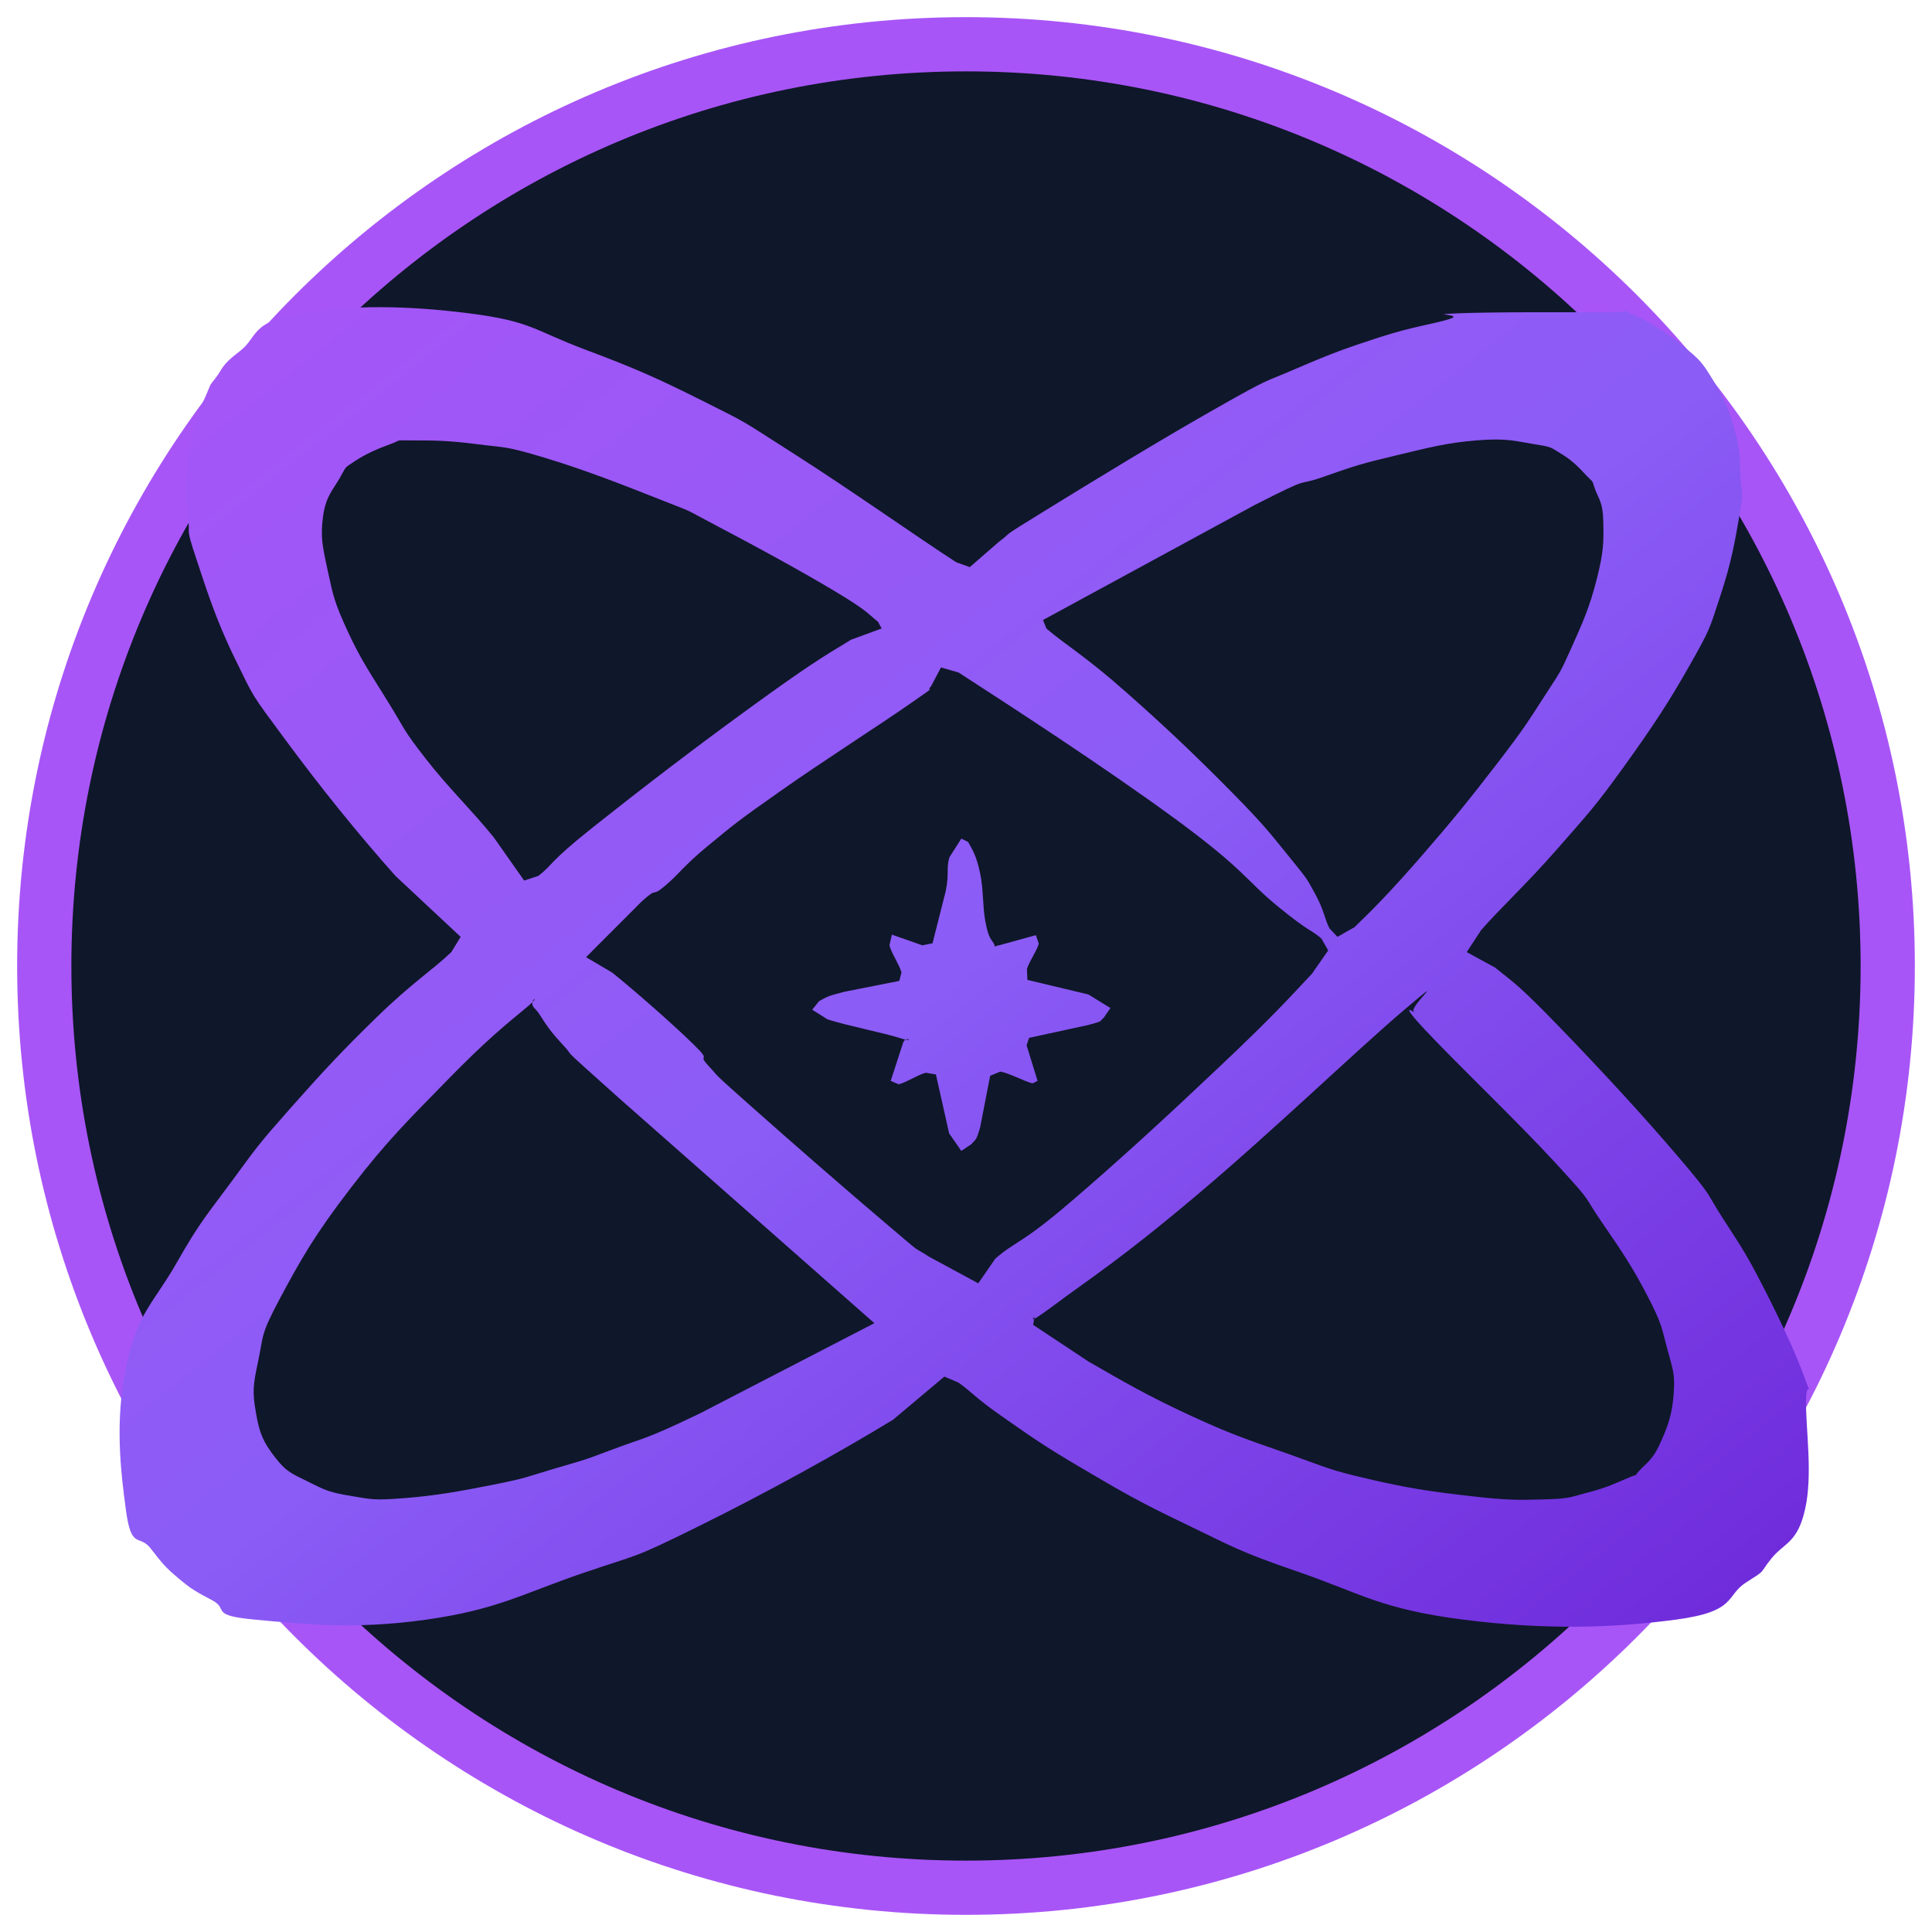
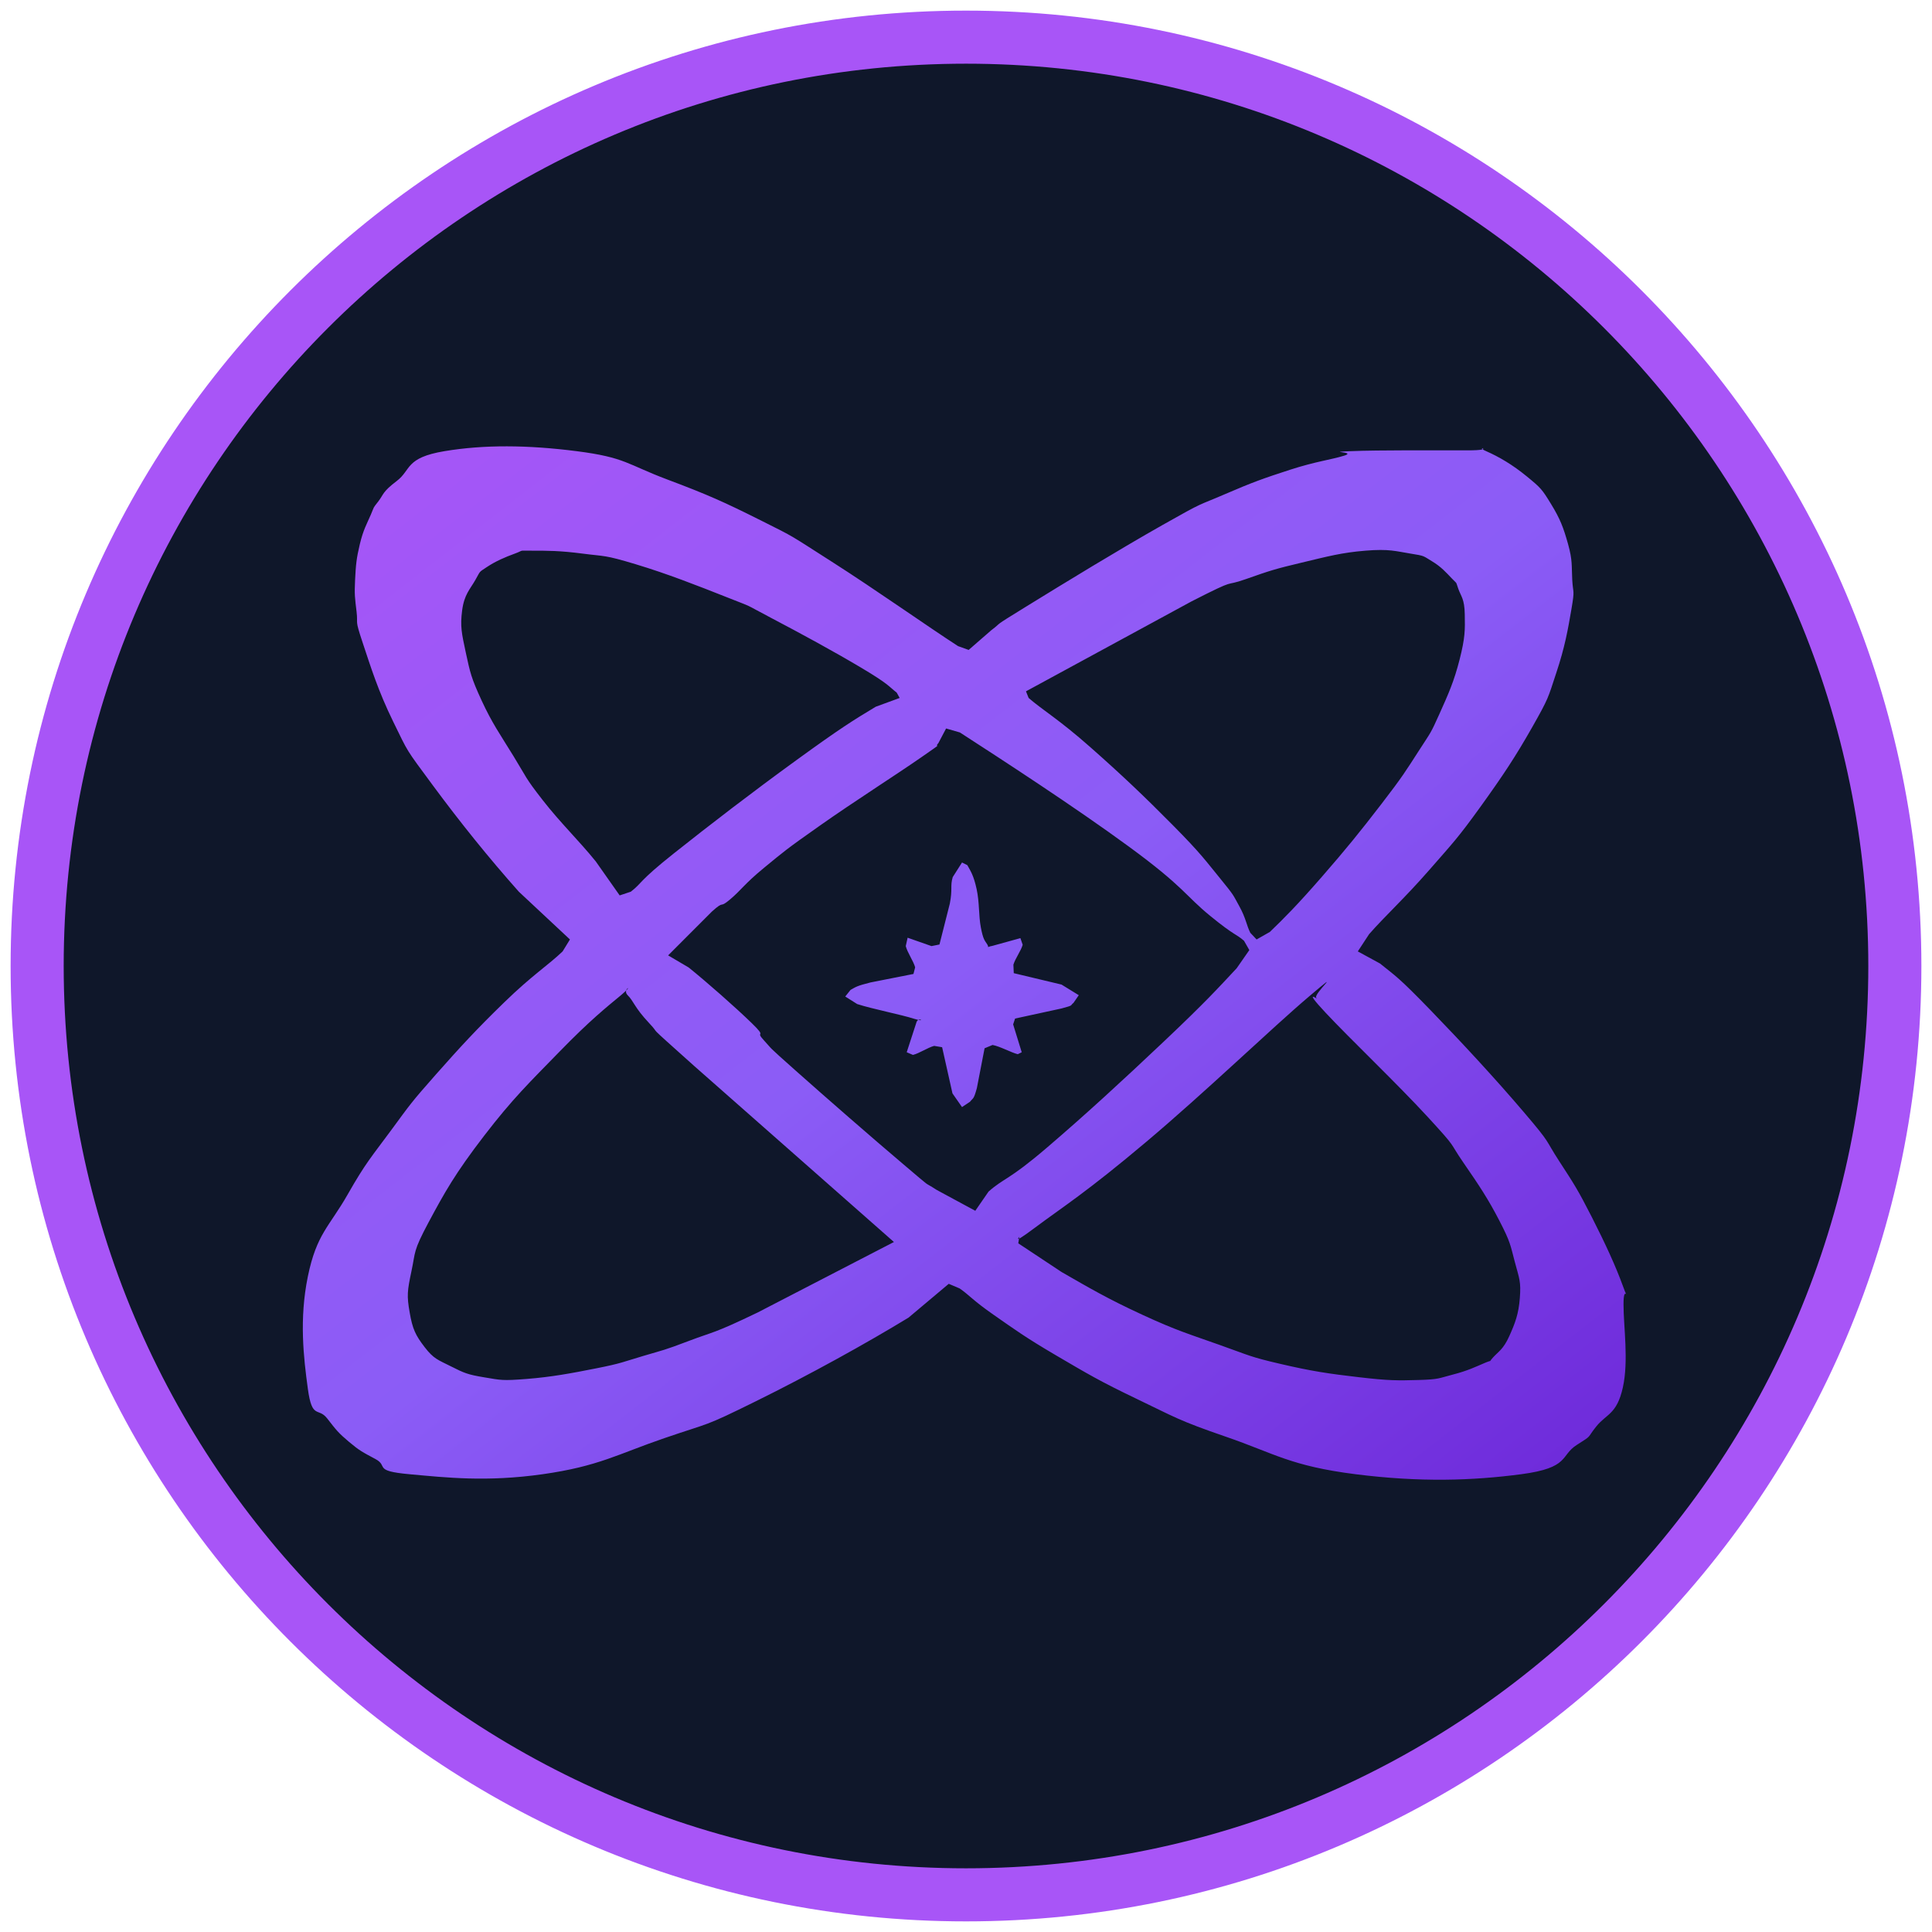
- <svg xmlns="http://www.w3.org/2000/svg" viewBox="-18.59 -46.23 285.06 285.06">
+ <svg xmlns="http://www.w3.org/2000/svg" viewBox="-58 -85 364 364">
  <defs>
    <linearGradient id="sciverse-logo-grad" x1="0%" y1="0%" x2="100%" y2="100%">
      <stop offset="0%" stop-color="#a855f7" />
      <stop offset="50%" stop-color="#8b5cf6" />
      <stop offset="100%" stop-color="#6d28d9" />
    </linearGradient>
  </defs>
-   <circle cx="123.94" cy="96.3" r="136" fill="#0f172a" stroke="#a855f7" stroke-width="8" />
+   <circle cx="124" cy="97" r="175" fill="#0f172a" stroke="#a855f7" stroke-width="10" />
  <path fill-rule="evenodd" clip-rule="evenodd" d="M 25.75 0.00 C 33.20 -1.24, 41.38 -1.18, 50.62 0.00 C 59.87 1.18, 60.13 2.49, 67.75 5.35 C 75.37 8.21, 78.43 9.59, 85.25 13.00 C 92.07 16.41, 90.56 15.63, 98.75 20.85 C 106.94 26.07, 116.83 33.07, 122.50 36.73 L 124.50 37.45 L 128.75 33.75 C 131.17 31.93, 128.41 33.54, 135.50 29.18 C 142.59 24.81, 152.81 18.56, 161.00 13.93 C 169.19 9.29, 167.47 10.41, 172.75 8.12 C 178.03 5.84, 180.05 5.13, 185.00 3.52 C 189.95 1.92, 192.72 1.63, 195.25 0.85 C 197.78 0.07, 191.38 0.22, 196.50 0.00 C 201.62 -0.22, 212.89 -0.15, 218.50 -0.15 C 224.11 -0.15, 219.55 -1.08, 222.00 0.00 C 224.45 1.08, 226.96 2.55, 229.65 4.75 C 232.34 6.95, 232.54 7.20, 234.25 10.00 C 235.96 12.80, 236.55 14.37, 237.43 17.50 C 238.30 20.64, 238.08 21.55, 238.22 24.25 C 238.37 26.95, 238.73 25.90, 238.07 29.75 C 237.41 33.60, 236.85 36.85, 235.22 41.75 C 233.60 46.65, 233.82 46.45, 230.68 52.00 C 227.53 57.55, 225.20 61.07, 220.93 67.00 C 216.65 72.93, 215.86 73.67, 211.25 78.95 C 206.64 84.23, 202.90 87.63, 199.95 91.00 L 197.82 94.25 L 202.00 96.53 C 205.00 98.95, 205.49 99.10, 211.45 105.25 C 217.41 111.40, 223.73 118.23, 229.07 124.50 C 234.42 130.77, 232.93 129.41, 235.75 133.75 C 238.57 138.09, 239.24 139.08, 241.88 144.25 C 244.51 149.42, 246.43 153.62, 247.75 157.25 C 249.07 160.88, 247.88 156.53, 247.88 160.75 C 247.88 164.97, 248.88 171.37, 247.75 176.43 C 246.62 181.49, 244.66 181.37, 242.75 183.75 C 240.84 186.13, 242.16 185.27, 239.05 187.25 C 235.94 189.23, 237.79 191.54, 228.62 192.75 C 219.46 193.96, 209.61 194.30, 197.38 192.75 C 185.14 191.20, 182.05 188.81, 173.00 185.70 C 163.95 182.59, 163.29 181.97, 156.25 178.60 C 149.21 175.23, 146.94 173.86, 141.00 170.38 C 135.06 166.89, 133.25 165.53, 129.25 162.75 C 125.25 159.97, 124.67 159.04, 122.80 157.75 L 120.75 156.88 L 113.17 163.25 C 105.18 168.12, 94.53 174.01, 84.42 179.00 C 74.32 183.99, 76.09 182.90, 67.25 185.93 C 58.41 188.95, 54.84 191.25, 44.25 192.75 C 33.66 194.25, 26.05 193.38, 19.12 192.75 C 12.20 192.12, 15.25 191.24, 12.75 189.90 C 10.25 188.56, 9.75 188.33, 7.75 186.65 C 5.75 184.97, 5.36 184.45, 3.65 182.25 C 1.94 180.05, 0.80 182.53, 0.00 176.65 C -0.80 170.77, -1.65 163.55, 0.00 155.50 C 1.65 147.45, 4.06 146.10, 7.50 140.05 C 10.94 134.00, 12.00 132.96, 15.65 128.00 C 19.30 123.04, 19.38 122.81, 24.07 117.50 C 28.77 112.19, 31.74 108.96, 37.00 103.85 C 42.26 98.73, 45.28 96.86, 48.00 94.25 L 49.38 92.00 L 39.75 83.00 C 34.06 76.60, 28.70 69.94, 23.50 62.90 C 18.30 55.86, 19.00 56.92, 16.10 51.00 C 13.20 45.08, 11.82 40.56, 10.30 36.00 C 8.78 31.43, 9.48 32.84, 9.18 30.25 C 8.87 27.66, 8.76 27.05, 8.90 24.25 C 9.04 21.45, 9.15 20.20, 9.80 17.50 C 10.45 14.80, 11.09 13.76, 11.85 12.00 C 12.61 10.24, 12.17 10.90, 13.25 9.50 C 14.33 8.10, 14.00 7.71, 16.75 5.62 C 19.50 3.54, 18.30 1.24, 25.75 0.00 Z M 42.25 18.75 C 45.05 18.75, 47.46 18.74, 51.75 19.30 C 56.04 19.86, 55.78 19.50, 61.75 21.30 C 67.72 23.10, 73.27 25.28, 78.88 27.50 C 84.48 29.72, 81.67 28.47, 87.25 31.40 C 92.83 34.33, 99.04 37.70, 104.25 40.80 C 109.46 43.90, 109.36 44.25, 110.95 45.50 L 111.50 46.50 L 107.00 48.15 C 102.71 50.73, 100.36 52.18, 92.00 58.25 C 83.64 64.32, 75.85 70.31, 69.00 75.75 C 62.15 81.19, 63.11 81.25, 60.85 83.00 L 58.75 83.70 L 54.25 77.30 C 51.06 73.35, 47.65 70.11, 44.25 65.75 C 40.85 61.39, 41.30 61.62, 38.77 57.50 C 36.24 53.38, 34.73 51.29, 32.75 47.00 C 30.77 42.71, 30.58 41.74, 29.77 38.00 C 28.97 34.26, 28.68 33.02, 29.07 30.00 C 29.47 26.98, 30.55 26.05, 31.57 24.25 C 32.60 22.45, 32.12 22.91, 33.75 21.82 C 35.38 20.74, 37.13 19.98, 39.00 19.30 C 40.87 18.62, 39.45 18.75, 42.25 18.75 Z M 199.25 18.75 C 203.76 18.38, 204.99 18.86, 207.75 19.30 C 210.51 19.74, 210.08 19.72, 211.80 20.75 C 213.52 21.78, 214.46 22.86, 215.55 24.00 C 216.64 25.14, 216.22 24.44, 216.75 25.93 C 217.28 27.41, 217.92 27.82, 217.97 30.75 C 218.03 33.68, 218.05 35.12, 217.00 39.25 C 215.95 43.38, 214.91 45.69, 213.20 49.50 C 211.49 53.31, 211.66 52.81, 209.25 56.55 C 206.84 60.29, 206.26 61.29, 202.25 66.50 C 198.24 71.71, 195.62 74.95, 191.00 80.25 C 186.38 85.55, 183.94 87.99, 181.25 90.58 L 178.75 92.00 L 177.57 90.75 C 176.86 89.38, 176.75 88.00, 175.50 85.75 C 174.25 83.50, 174.62 83.86, 171.88 80.50 C 169.12 77.14, 168.38 75.94, 163.00 70.50 C 157.62 65.06, 153.38 61.03, 147.40 55.75 C 141.42 50.47, 138.46 48.81, 135.80 46.50 L 135.30 45.25 L 166.50 28.30 C 175.62 23.65, 172.19 25.71, 176.75 24.10 C 181.31 22.49, 182.30 22.18, 187.25 21.00 C 192.20 19.82, 194.74 19.12, 199.25 18.75 Z M 120.25 52.25 L 122.85 53.00 C 130.44 57.91, 144.38 66.95, 154.75 74.55 C 165.12 82.15, 165.24 83.66, 170.00 87.55 C 174.76 91.44, 174.75 90.83, 176.38 92.25 L 177.38 94.00 L 175.00 97.42 C 171.45 101.22, 169.12 103.81, 161.25 111.25 C 153.38 118.69, 146.51 125.01, 139.25 131.22 C 131.99 137.44, 131.22 136.88, 128.25 139.50 L 125.75 143.12 L 118.50 139.20 C 115.53 137.28, 118.09 139.34, 112.25 134.40 C 106.41 129.46, 97.74 121.90, 91.95 116.75 C 86.16 111.60, 87.76 112.98, 85.92 111.00 C 84.09 109.02, 86.74 110.77, 83.62 107.75 C 80.51 104.73, 75.22 100.08, 71.75 97.28 L 67.88 95.00 L 76.12 86.75 C 78.68 84.44, 77.34 86.31, 79.50 84.50 C 81.66 82.69, 82.21 81.57, 85.95 78.50 C 89.69 75.43, 90.00 75.10, 96.50 70.53 C 103.00 65.95, 110.59 61.14, 115.50 57.73 C 120.41 54.31, 117.75 56.20, 118.80 55.00 L 120.25 52.25 Z M 123.25 77.50 L 124.25 78.00 C 124.86 79.10, 125.44 79.92, 126.00 82.50 C 126.56 85.08, 126.36 87.46, 126.80 89.75 C 127.24 92.04, 127.52 92.17, 128.00 92.92 C 128.48 93.68, 127.62 93.46, 129.00 93.20 L 134.25 91.75 L 134.68 93.00 C 134.38 94.10, 133.29 95.57, 132.93 96.75 L 133.00 98.35 L 142.00 100.50 L 145.25 102.50 L 144.25 103.95 C 143.53 104.50, 144.42 104.35, 142.00 105.00 L 133.25 106.90 L 132.88 108.00 L 134.50 113.25 L 133.75 113.62 C 132.54 113.32, 130.38 112.12, 129.00 111.88 L 127.50 112.50 L 126.05 120.00 C 125.44 122.22, 125.37 121.79, 124.75 122.58 L 123.25 123.58 L 121.45 121.00 L 119.50 112.30 L 118.00 112.05 C 116.79 112.37, 115.14 113.49, 114.00 113.75 L 112.83 113.25 L 114.62 107.75 C 114.94 106.36, 116.70 107.74, 114.25 106.95 C 111.80 106.16, 106.36 105.10, 103.50 104.17 L 101.25 102.75 L 102.25 101.50 C 103.30 100.92, 103.39 100.76, 106.00 100.10 L 114.10 98.50 L 114.42 97.25 C 114.11 96.09, 112.96 94.48, 112.65 93.25 L 113.00 91.67 L 117.50 93.25 L 119.00 92.95 L 120.95 85.25 C 121.50 82.46, 120.99 81.95, 121.50 80.25 L 123.25 77.50 Z M 59.00 102.50 C 61.80 100.18, 59.09 101.36, 60.25 102.50 C 61.41 103.64, 61.50 104.77, 64.25 107.70 C 67.00 110.63, 62.59 106.71, 72.75 115.80 L 110.42 149.00 L 84.75 162.28 C 76.24 166.38, 76.48 165.85, 71.75 167.65 C 67.02 169.45, 67.10 169.31, 63.25 170.45 C 59.40 171.59, 59.09 171.87, 54.25 172.82 C 49.41 173.78, 45.87 174.43, 41.25 174.80 C 36.63 175.17, 36.38 175.02, 33.25 174.50 C 30.11 173.98, 29.48 173.70, 27.00 172.45 C 24.52 171.20, 23.72 171.04, 22.00 168.80 C 20.28 166.56, 19.72 165.40, 19.18 162.25 C 18.63 159.10, 18.73 158.24, 19.52 154.50 C 20.32 150.76, 19.77 150.86, 22.77 145.25 C 25.78 139.64, 27.76 136.08, 33.20 129.00 C 38.64 121.92, 41.82 118.88, 47.50 113.05 C 53.18 107.22, 56.20 104.82, 59.00 102.50 Z M 188.62 102.75 C 195.66 96.79, 189.31 102.33, 190.00 103.00 C 190.69 103.67, 187.12 100.85, 191.75 105.80 C 196.38 110.75, 205.33 119.27, 211.05 125.50 C 216.77 131.73, 214.79 129.81, 217.75 134.10 C 220.71 138.39, 222.38 140.90, 224.50 145.00 C 226.62 149.10, 226.55 149.56, 227.40 152.75 C 228.25 155.94, 228.58 156.42, 228.35 159.50 C 228.12 162.58, 227.46 164.28, 226.35 166.75 C 225.24 169.22, 224.31 169.64, 223.30 170.75 C 222.29 171.86, 223.41 171.07, 221.75 171.78 C 220.09 172.48, 218.50 173.27, 215.75 173.97 C 213.00 174.68, 213.16 174.89, 209.25 175.00 C 205.34 175.11, 203.72 175.14, 198.00 174.47 C 192.28 173.81, 189.03 173.32, 183.25 171.97 C 177.47 170.63, 177.47 170.41, 171.75 168.38 C 166.03 166.34, 163.79 165.74, 157.25 162.72 C 150.71 159.71, 147.15 157.61, 142.00 154.65 L 133.85 149.25 L 134.05 148.00 C 134.74 147.35, 131.73 150.24, 137.00 146.30 C 142.27 142.36, 146.64 139.68, 158.00 130.10 C 169.36 120.52, 181.59 108.71, 188.62 102.75 Z" fill="url(#sciverse-logo-grad)" />
</svg>
